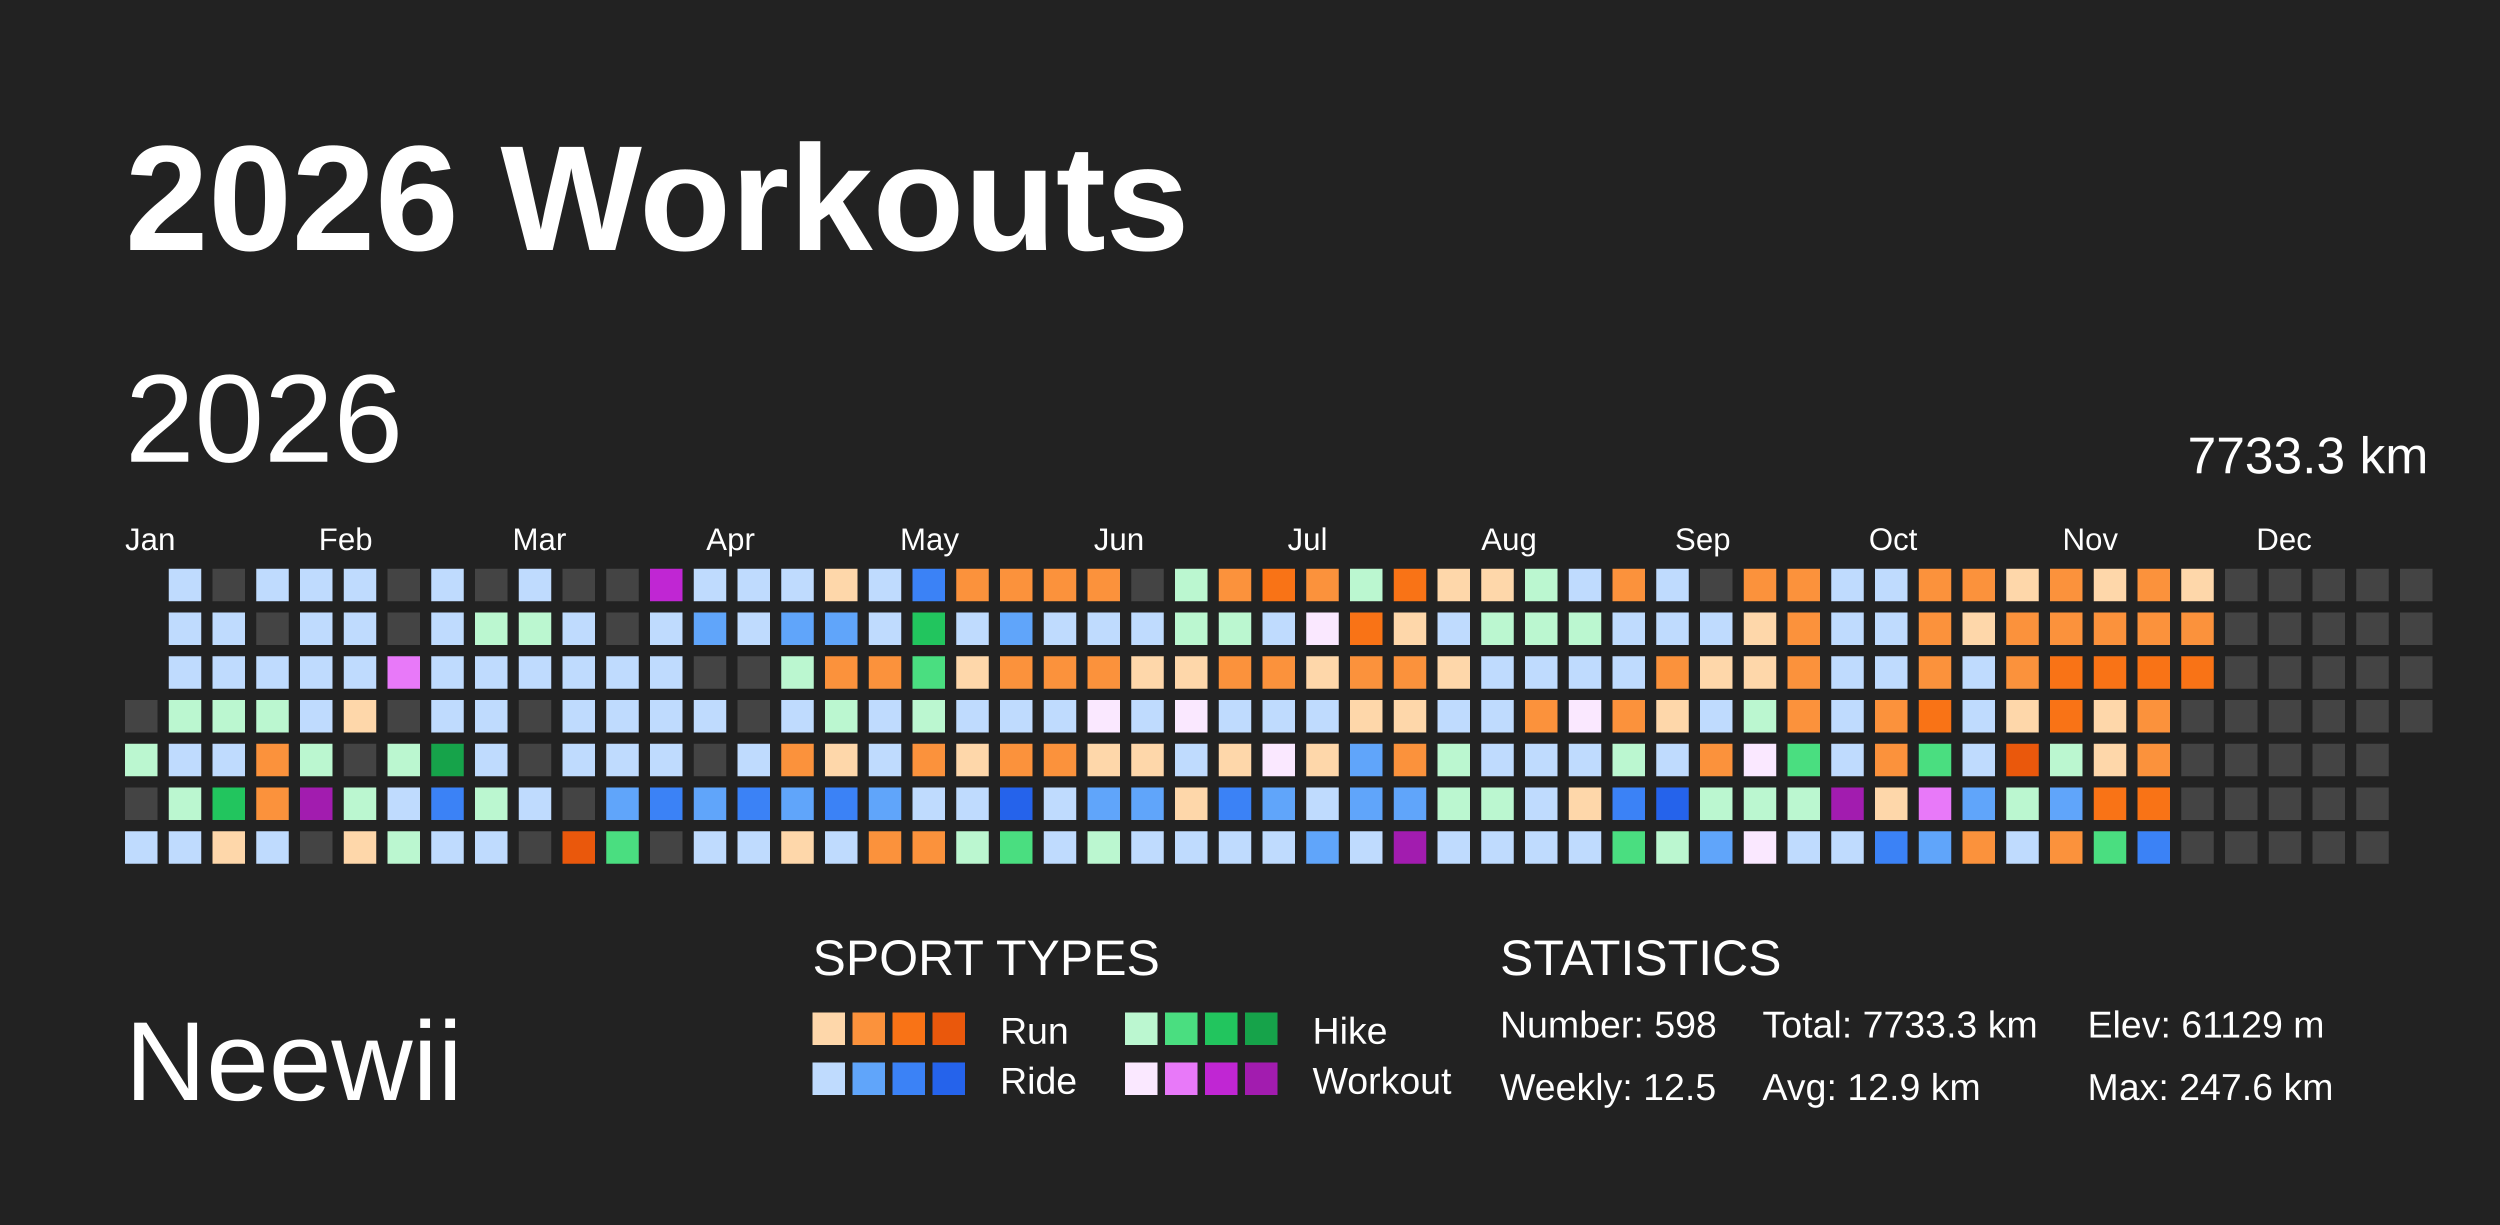
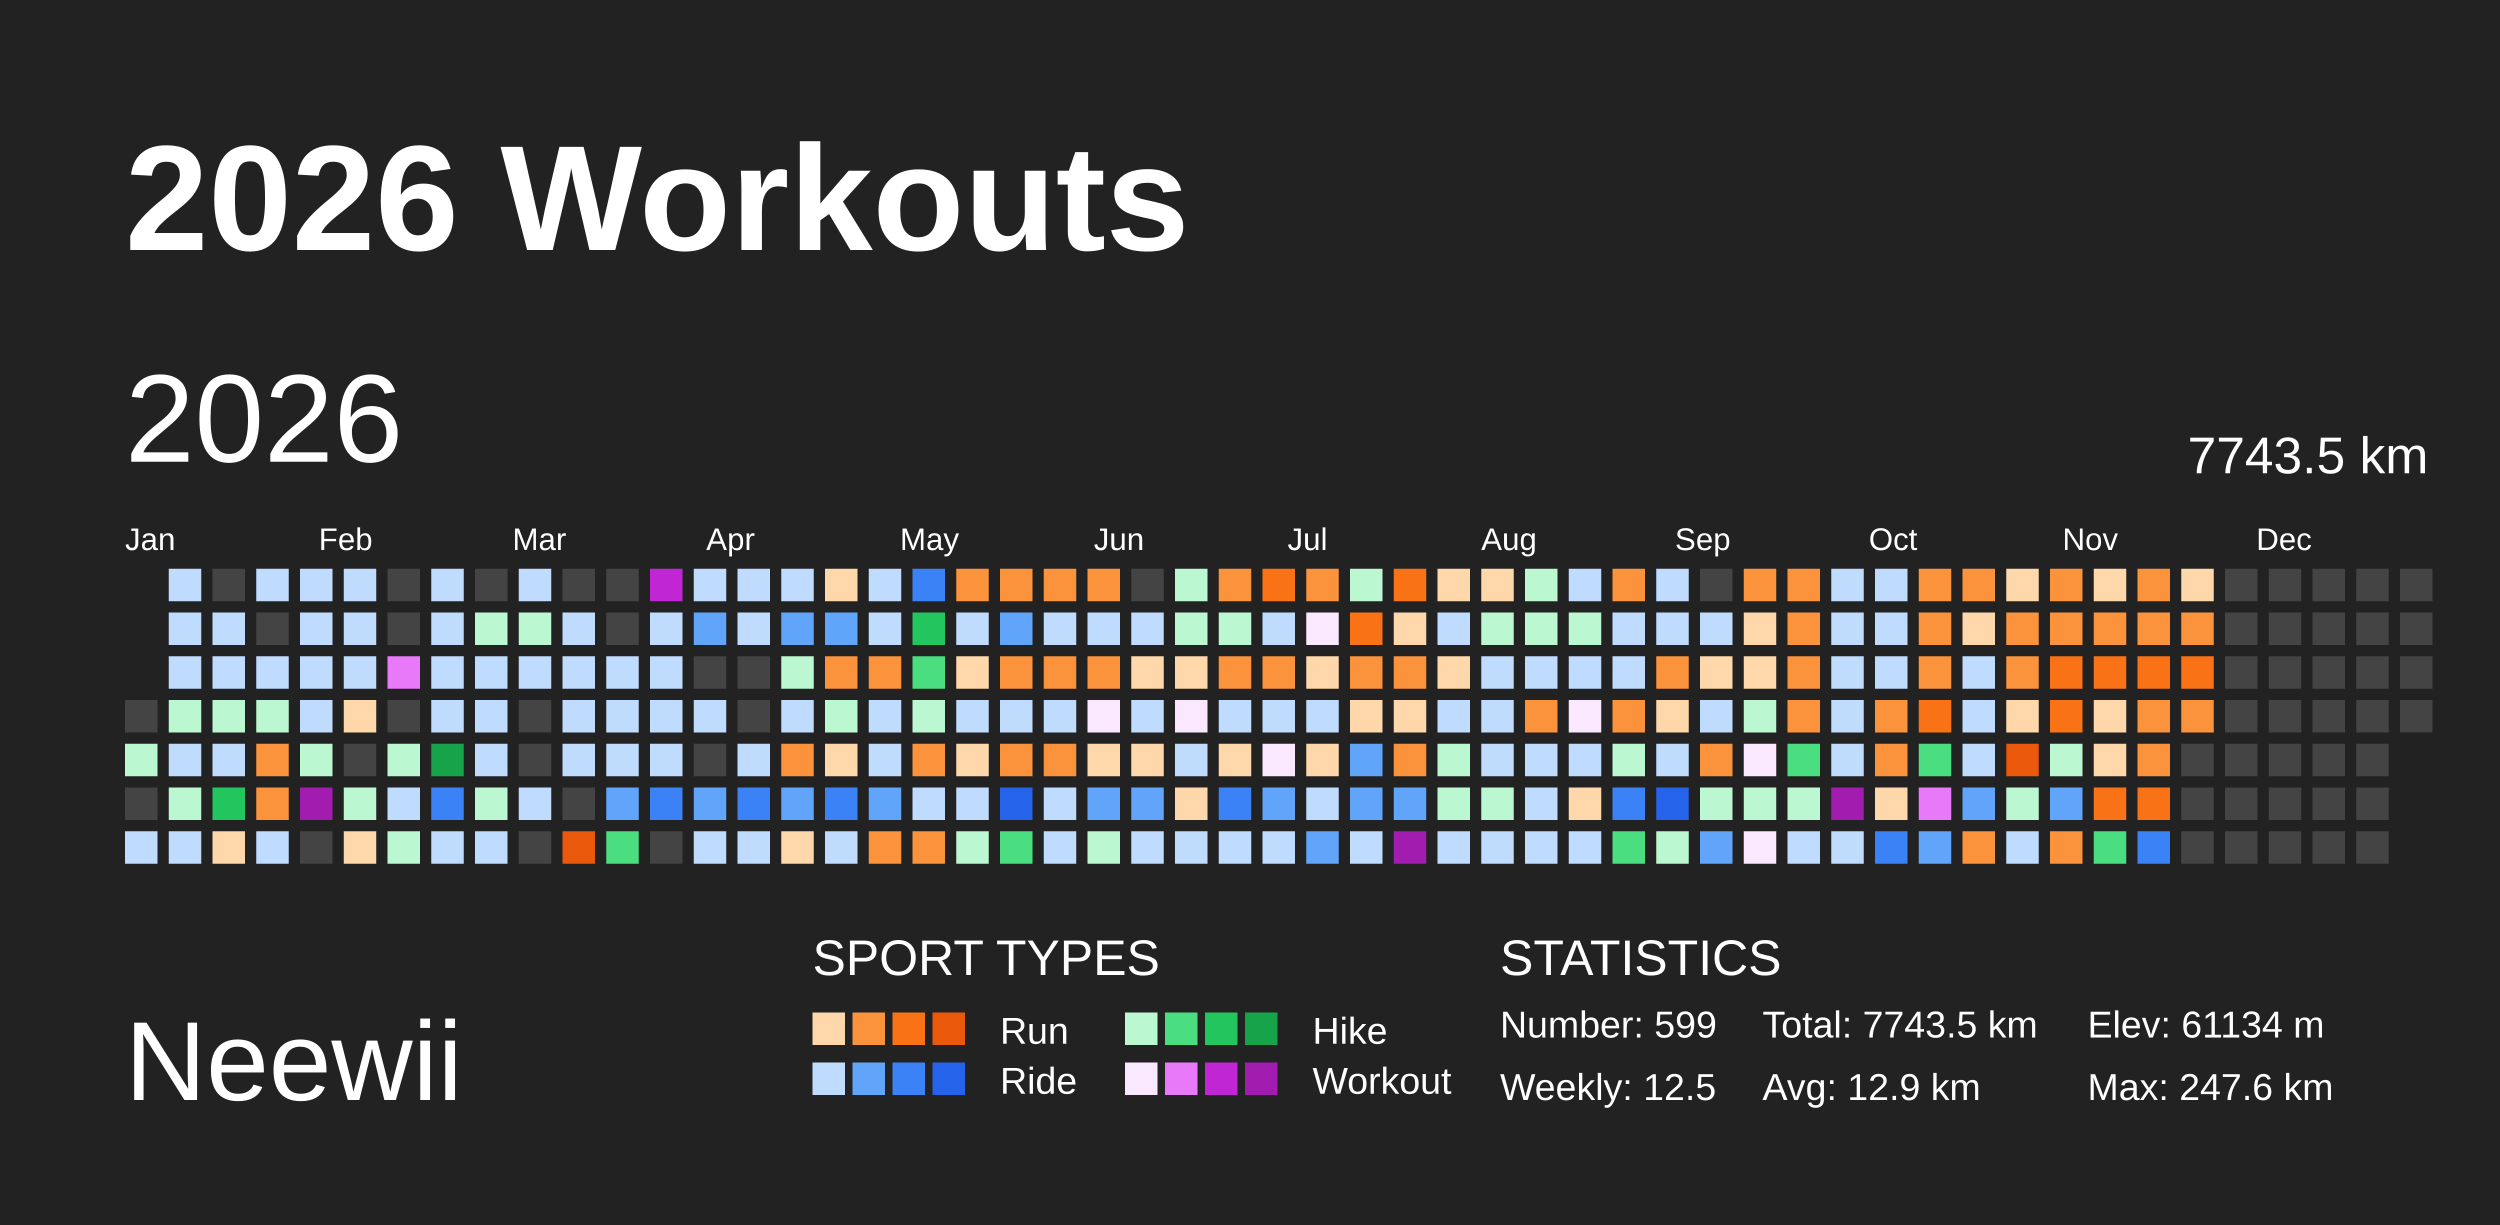
<svg xmlns="http://www.w3.org/2000/svg" baseProfile="full" height="98mm" version="1.1" viewBox="0,0,200,98" width="200mm">
  <defs />
  <rect fill="#222222" height="98" width="200" x="0" y="0" />
  <text fill="#FFFFFF" style="font-size:12px; font-family:Arial; font-weight:bold;" x="10" y="20">2026 Workouts</text>
  <text fill="#FFFFFF" style="font-size:9px; font-family:Arial" x="10" y="88">Neewii</text>
  <text fill="#FFFFFF" style="font-size:4px; font-family:Arial" x="65" y="78">SPORT TYPES</text>
  <rect fill="#fed7aa" height="2.6" width="2.6" x="65.0" y="81" />
  <rect fill="#fb923c" height="2.6" width="2.6" x="68.2" y="81" />
  <rect fill="#f97316" height="2.6" width="2.6" x="71.4" y="81" />
  <rect fill="#ea580c" height="2.6" width="2.6" x="74.6" y="81" />
  <text fill="#FFFFFF" style="font-size:3px; font-family:Arial" x="80" y="83.5">Run</text>
  <rect fill="#bbf7d0" height="2.6" width="2.6" x="90.0" y="81" />
  <rect fill="#4ade80" height="2.6" width="2.6" x="93.2" y="81" />
  <rect fill="#22c55e" height="2.6" width="2.6" x="96.4" y="81" />
  <rect fill="#16a34a" height="2.6" width="2.6" x="99.6" y="81" />
  <text fill="#FFFFFF" style="font-size:3px; font-family:Arial" x="105" y="83.5">Hike</text>
  <rect fill="#bfdbfe" height="2.6" width="2.6" x="65.0" y="85" />
  <rect fill="#60a5fa" height="2.6" width="2.6" x="68.2" y="85" />
  <rect fill="#3b82f6" height="2.6" width="2.6" x="71.4" y="85" />
  <rect fill="#2563eb" height="2.6" width="2.6" x="74.6" y="85" />
  <text fill="#FFFFFF" style="font-size:3px; font-family:Arial" x="80" y="87.5">Ride</text>
  <rect fill="#fae8ff" height="2.6" width="2.6" x="90.0" y="85" />
  <rect fill="#e879f9" height="2.6" width="2.6" x="93.2" y="85" />
  <rect fill="#c026d3" height="2.6" width="2.6" x="96.4" y="85" />
  <rect fill="#a21caf" height="2.6" width="2.6" x="99.6" y="85" />
  <text fill="#FFFFFF" style="font-size:3px; font-family:Arial" x="105" y="87.5">Workout</text>
  <text fill="#FFFFFF" style="font-size:4px; font-family:Arial" x="120" y="78">STATISTICS</text>
-   <text fill="#FFFFFF" style="font-size:3px; font-family:Arial" x="120" y="83">Number: 598</text>
+   <text fill="#FFFFFF" style="font-size:3px; font-family:Arial" x="120" y="83">Number: 599</text>
  <text fill="#FFFFFF" style="font-size:3px; font-family:Arial" x="120" y="88">Weekly: 12.5</text>
-   <text fill="#FFFFFF" style="font-size:3px; font-family:Arial" x="141" y="83">Total: 7733.3 km</text>
+   <text fill="#FFFFFF" style="font-size:3px; font-family:Arial" x="141" y="83">Total: 7743.5 km</text>
  <text fill="#FFFFFF" style="font-size:3px; font-family:Arial" x="141" y="88">Avg: 12.9 km</text>
-   <text fill="#FFFFFF" style="font-size:3px; font-family:Arial" x="167" y="83">Elev: 61129 m</text>
+   <text fill="#FFFFFF" style="font-size:3px; font-family:Arial" x="167" y="83">Elev: 61134 m</text>
  <text fill="#FFFFFF" style="font-size:3px; font-family:Arial" x="167" y="88">Max: 247.6 km</text>
  <text dominant-baseline="hanging" fill="#FFFFFF" style="font-size:10.0px; font-family:Arial;" x="10" y="30">2026</text>
-   <text dominant-baseline="hanging" fill="#FFFFFF" style="font-size:4.125px; font-family:Arial;" x="175" y="35">7733.3 km</text>
+   <text dominant-baseline="hanging" fill="#FFFFFF" style="font-size:4.125px; font-family:Arial;" x="175" y="35">7743.5 km</text>
  <text fill="#FFFFFF" style="font-size:2.5px; font-family:Arial" x="10.0" y="44">Jan</text>
  <text fill="#FFFFFF" style="font-size:2.5px; font-family:Arial" x="25.5" y="44">Feb</text>
  <text fill="#FFFFFF" style="font-size:2.5px; font-family:Arial" x="41.0" y="44">Mar</text>
  <text fill="#FFFFFF" style="font-size:2.5px; font-family:Arial" x="56.5" y="44">Apr</text>
  <text fill="#FFFFFF" style="font-size:2.5px; font-family:Arial" x="72.0" y="44">May</text>
  <text fill="#FFFFFF" style="font-size:2.5px; font-family:Arial" x="87.5" y="44">Jun</text>
  <text fill="#FFFFFF" style="font-size:2.5px; font-family:Arial" x="103.0" y="44">Jul</text>
  <text fill="#FFFFFF" style="font-size:2.5px; font-family:Arial" x="118.5" y="44">Aug</text>
  <text fill="#FFFFFF" style="font-size:2.5px; font-family:Arial" x="134.0" y="44">Sep</text>
  <text fill="#FFFFFF" style="font-size:2.5px; font-family:Arial" x="149.5" y="44">Oct</text>
  <text fill="#FFFFFF" style="font-size:2.5px; font-family:Arial" x="165.0" y="44">Nov</text>
  <text fill="#FFFFFF" style="font-size:2.5px; font-family:Arial" x="180.5" y="44">Dec</text>
  <rect fill="#444444" height="2.6" width="2.6" x="10.0" y="56.0" />
  <rect fill="#bbf7d0" height="2.6" width="2.6" x="10.0" y="59.5" />
  <rect fill="#444444" height="2.6" width="2.6" x="10.0" y="63.0" />
  <rect fill="#bfdbfe" height="2.6" width="2.6" x="10.0" y="66.5" />
  <rect fill="#bfdbfe" height="2.6" width="2.6" x="13.5" y="45.5" />
  <rect fill="#bfdbfe" height="2.6" width="2.6" x="13.5" y="49.0" />
  <rect fill="#bfdbfe" height="2.6" width="2.6" x="13.5" y="52.5" />
  <rect fill="#bbf7d0" height="2.6" width="2.6" x="13.5" y="56.0" />
  <rect fill="#bfdbfe" height="2.6" width="2.6" x="13.5" y="59.5" />
  <rect fill="#bbf7d0" height="2.6" width="2.6" x="13.5" y="63.0" />
  <rect fill="#bfdbfe" height="2.6" width="2.6" x="13.5" y="66.5" />
  <rect fill="#444444" height="2.6" width="2.6" x="17.0" y="45.5" />
  <rect fill="#bfdbfe" height="2.6" width="2.6" x="17.0" y="49.0" />
  <rect fill="#bfdbfe" height="2.6" width="2.6" x="17.0" y="52.5" />
  <rect fill="#bbf7d0" height="2.6" width="2.6" x="17.0" y="56.0" />
  <rect fill="#bfdbfe" height="2.6" width="2.6" x="17.0" y="59.5" />
  <rect fill="#22c55e" height="2.6" width="2.6" x="17.0" y="63.0" />
  <rect fill="#fed7aa" height="2.6" width="2.6" x="17.0" y="66.5" />
  <rect fill="#bfdbfe" height="2.6" width="2.6" x="20.5" y="45.5" />
  <rect fill="#444444" height="2.6" width="2.6" x="20.5" y="49.0" />
  <rect fill="#bfdbfe" height="2.6" width="2.6" x="20.5" y="52.5" />
  <rect fill="#bbf7d0" height="2.6" width="2.6" x="20.5" y="56.0" />
  <rect fill="#fb923c" height="2.6" width="2.6" x="20.5" y="59.5" />
  <rect fill="#fb923c" height="2.6" width="2.6" x="20.5" y="63.0" />
  <rect fill="#bfdbfe" height="2.6" width="2.6" x="20.5" y="66.5" />
  <rect fill="#bfdbfe" height="2.6" width="2.6" x="24.0" y="45.5" />
  <rect fill="#bfdbfe" height="2.6" width="2.6" x="24.0" y="49.0" />
  <rect fill="#bfdbfe" height="2.6" width="2.6" x="24.0" y="52.5" />
  <rect fill="#bfdbfe" height="2.6" width="2.6" x="24.0" y="56.0" />
  <rect fill="#bbf7d0" height="2.6" width="2.6" x="24.0" y="59.5" />
  <rect fill="#a21caf" height="2.6" width="2.6" x="24.0" y="63.0" />
  <rect fill="#444444" height="2.6" width="2.6" x="24.0" y="66.5" />
  <rect fill="#bfdbfe" height="2.6" width="2.6" x="27.5" y="45.5" />
  <rect fill="#bfdbfe" height="2.6" width="2.6" x="27.5" y="49.0" />
  <rect fill="#bfdbfe" height="2.6" width="2.6" x="27.5" y="52.5" />
  <rect fill="#fed7aa" height="2.6" width="2.6" x="27.5" y="56.0" />
  <rect fill="#444444" height="2.6" width="2.6" x="27.5" y="59.5" />
  <rect fill="#bbf7d0" height="2.6" width="2.6" x="27.5" y="63.0" />
  <rect fill="#fed7aa" height="2.6" width="2.6" x="27.5" y="66.5" />
  <rect fill="#444444" height="2.6" width="2.6" x="31.0" y="45.5" />
  <rect fill="#444444" height="2.6" width="2.6" x="31.0" y="49.0" />
  <rect fill="#e879f9" height="2.6" width="2.6" x="31.0" y="52.5" />
  <rect fill="#444444" height="2.6" width="2.6" x="31.0" y="56.0" />
  <rect fill="#bbf7d0" height="2.6" width="2.6" x="31.0" y="59.5" />
  <rect fill="#bfdbfe" height="2.6" width="2.6" x="31.0" y="63.0" />
  <rect fill="#bbf7d0" height="2.6" width="2.6" x="31.0" y="66.5" />
  <rect fill="#bfdbfe" height="2.6" width="2.6" x="34.5" y="45.5" />
  <rect fill="#bfdbfe" height="2.6" width="2.6" x="34.5" y="49.0" />
  <rect fill="#bfdbfe" height="2.6" width="2.6" x="34.5" y="52.5" />
  <rect fill="#bfdbfe" height="2.6" width="2.6" x="34.5" y="56.0" />
  <rect fill="#16a34a" height="2.6" width="2.6" x="34.5" y="59.5" />
  <rect fill="#3b82f6" height="2.6" width="2.6" x="34.5" y="63.0" />
  <rect fill="#bfdbfe" height="2.6" width="2.6" x="34.5" y="66.5" />
  <rect fill="#444444" height="2.6" width="2.6" x="38.0" y="45.5" />
  <rect fill="#bbf7d0" height="2.6" width="2.6" x="38.0" y="49.0" />
  <rect fill="#bfdbfe" height="2.6" width="2.6" x="38.0" y="52.5" />
  <rect fill="#bfdbfe" height="2.6" width="2.6" x="38.0" y="56.0" />
  <rect fill="#bfdbfe" height="2.6" width="2.6" x="38.0" y="59.5" />
  <rect fill="#bbf7d0" height="2.6" width="2.6" x="38.0" y="63.0" />
  <rect fill="#bfdbfe" height="2.6" width="2.6" x="38.0" y="66.5" />
  <rect fill="#bfdbfe" height="2.6" width="2.6" x="41.5" y="45.5" />
  <rect fill="#bbf7d0" height="2.6" width="2.6" x="41.5" y="49.0" />
  <rect fill="#bfdbfe" height="2.6" width="2.6" x="41.5" y="52.5" />
  <rect fill="#444444" height="2.6" width="2.6" x="41.5" y="56.0" />
  <rect fill="#444444" height="2.6" width="2.6" x="41.5" y="59.5" />
  <rect fill="#bfdbfe" height="2.6" width="2.6" x="41.5" y="63.0" />
  <rect fill="#444444" height="2.6" width="2.6" x="41.5" y="66.5" />
  <rect fill="#444444" height="2.6" width="2.6" x="45.0" y="45.5" />
  <rect fill="#bfdbfe" height="2.6" width="2.6" x="45.0" y="49.0" />
  <rect fill="#bfdbfe" height="2.6" width="2.6" x="45.0" y="52.5" />
  <rect fill="#bfdbfe" height="2.6" width="2.6" x="45.0" y="56.0" />
  <rect fill="#bfdbfe" height="2.6" width="2.6" x="45.0" y="59.5" />
  <rect fill="#444444" height="2.6" width="2.6" x="45.0" y="63.0" />
  <rect fill="#ea580c" height="2.6" width="2.6" x="45.0" y="66.5" />
  <rect fill="#444444" height="2.6" width="2.6" x="48.5" y="45.5" />
  <rect fill="#444444" height="2.6" width="2.6" x="48.5" y="49.0" />
  <rect fill="#bfdbfe" height="2.6" width="2.6" x="48.5" y="52.5" />
  <rect fill="#bfdbfe" height="2.6" width="2.6" x="48.5" y="56.0" />
  <rect fill="#bfdbfe" height="2.6" width="2.6" x="48.5" y="59.5" />
  <rect fill="#60a5fa" height="2.6" width="2.6" x="48.5" y="63.0" />
  <rect fill="#4ade80" height="2.6" width="2.6" x="48.5" y="66.5" />
  <rect fill="#c026d3" height="2.6" width="2.6" x="52.0" y="45.5" />
  <rect fill="#bfdbfe" height="2.6" width="2.6" x="52.0" y="49.0" />
  <rect fill="#bfdbfe" height="2.6" width="2.6" x="52.0" y="52.5" />
  <rect fill="#bfdbfe" height="2.6" width="2.6" x="52.0" y="56.0" />
  <rect fill="#bfdbfe" height="2.6" width="2.6" x="52.0" y="59.5" />
  <rect fill="#3b82f6" height="2.6" width="2.6" x="52.0" y="63.0" />
  <rect fill="#444444" height="2.6" width="2.6" x="52.0" y="66.5" />
  <rect fill="#bfdbfe" height="2.6" width="2.6" x="55.5" y="45.5" />
  <rect fill="#60a5fa" height="2.6" width="2.6" x="55.5" y="49.0" />
  <rect fill="#444444" height="2.6" width="2.6" x="55.5" y="52.5" />
  <rect fill="#bfdbfe" height="2.6" width="2.6" x="55.5" y="56.0" />
  <rect fill="#444444" height="2.6" width="2.6" x="55.5" y="59.5" />
  <rect fill="#60a5fa" height="2.6" width="2.6" x="55.5" y="63.0" />
  <rect fill="#bfdbfe" height="2.6" width="2.6" x="55.5" y="66.5" />
  <rect fill="#bfdbfe" height="2.6" width="2.6" x="59.0" y="45.5" />
  <rect fill="#bfdbfe" height="2.6" width="2.6" x="59.0" y="49.0" />
  <rect fill="#444444" height="2.6" width="2.6" x="59.0" y="52.5" />
  <rect fill="#444444" height="2.6" width="2.6" x="59.0" y="56.0" />
  <rect fill="#bfdbfe" height="2.6" width="2.6" x="59.0" y="59.5" />
  <rect fill="#3b82f6" height="2.6" width="2.6" x="59.0" y="63.0" />
  <rect fill="#bfdbfe" height="2.6" width="2.6" x="59.0" y="66.5" />
  <rect fill="#bfdbfe" height="2.6" width="2.6" x="62.5" y="45.5" />
  <rect fill="#60a5fa" height="2.6" width="2.6" x="62.5" y="49.0" />
  <rect fill="#bbf7d0" height="2.6" width="2.6" x="62.5" y="52.5" />
  <rect fill="#bfdbfe" height="2.6" width="2.6" x="62.5" y="56.0" />
  <rect fill="#fb923c" height="2.6" width="2.6" x="62.5" y="59.5" />
  <rect fill="#60a5fa" height="2.6" width="2.6" x="62.5" y="63.0" />
  <rect fill="#fed7aa" height="2.6" width="2.6" x="62.5" y="66.5" />
  <rect fill="#fed7aa" height="2.6" width="2.6" x="66.0" y="45.5" />
  <rect fill="#60a5fa" height="2.6" width="2.6" x="66.0" y="49.0" />
  <rect fill="#fb923c" height="2.6" width="2.6" x="66.0" y="52.5" />
  <rect fill="#bbf7d0" height="2.6" width="2.6" x="66.0" y="56.0" />
  <rect fill="#fed7aa" height="2.6" width="2.6" x="66.0" y="59.5" />
  <rect fill="#3b82f6" height="2.6" width="2.6" x="66.0" y="63.0" />
  <rect fill="#bfdbfe" height="2.6" width="2.6" x="66.0" y="66.5" />
  <rect fill="#bfdbfe" height="2.6" width="2.6" x="69.5" y="45.5" />
  <rect fill="#bfdbfe" height="2.6" width="2.6" x="69.5" y="49.0" />
  <rect fill="#fb923c" height="2.6" width="2.6" x="69.5" y="52.5" />
  <rect fill="#bfdbfe" height="2.6" width="2.6" x="69.5" y="56.0" />
  <rect fill="#bfdbfe" height="2.6" width="2.6" x="69.5" y="59.5" />
  <rect fill="#60a5fa" height="2.6" width="2.6" x="69.5" y="63.0" />
  <rect fill="#fb923c" height="2.6" width="2.6" x="69.5" y="66.5" />
  <rect fill="#3b82f6" height="2.6" width="2.6" x="73.0" y="45.5" />
  <rect fill="#22c55e" height="2.6" width="2.6" x="73.0" y="49.0" />
  <rect fill="#4ade80" height="2.6" width="2.6" x="73.0" y="52.5" />
  <rect fill="#bbf7d0" height="2.6" width="2.6" x="73.0" y="56.0" />
  <rect fill="#fb923c" height="2.6" width="2.6" x="73.0" y="59.5" />
  <rect fill="#bfdbfe" height="2.6" width="2.6" x="73.0" y="63.0" />
  <rect fill="#fb923c" height="2.6" width="2.6" x="73.0" y="66.5" />
  <rect fill="#fb923c" height="2.6" width="2.6" x="76.5" y="45.5" />
  <rect fill="#bfdbfe" height="2.6" width="2.6" x="76.5" y="49.0" />
  <rect fill="#fed7aa" height="2.6" width="2.6" x="76.5" y="52.5" />
  <rect fill="#bfdbfe" height="2.6" width="2.6" x="76.5" y="56.0" />
  <rect fill="#fed7aa" height="2.6" width="2.6" x="76.5" y="59.5" />
  <rect fill="#bfdbfe" height="2.6" width="2.6" x="76.5" y="63.0" />
  <rect fill="#bbf7d0" height="2.6" width="2.6" x="76.5" y="66.5" />
  <rect fill="#fb923c" height="2.6" width="2.6" x="80.0" y="45.5" />
  <rect fill="#60a5fa" height="2.6" width="2.6" x="80.0" y="49.0" />
  <rect fill="#fb923c" height="2.6" width="2.6" x="80.0" y="52.5" />
  <rect fill="#bfdbfe" height="2.6" width="2.6" x="80.0" y="56.0" />
  <rect fill="#fb923c" height="2.6" width="2.6" x="80.0" y="59.5" />
  <rect fill="#2563eb" height="2.6" width="2.6" x="80.0" y="63.0" />
  <rect fill="#4ade80" height="2.6" width="2.6" x="80.0" y="66.5" />
  <rect fill="#fb923c" height="2.6" width="2.6" x="83.5" y="45.5" />
  <rect fill="#bfdbfe" height="2.6" width="2.6" x="83.5" y="49.0" />
  <rect fill="#fb923c" height="2.6" width="2.6" x="83.5" y="52.5" />
  <rect fill="#bfdbfe" height="2.6" width="2.6" x="83.5" y="56.0" />
  <rect fill="#fb923c" height="2.6" width="2.6" x="83.5" y="59.5" />
  <rect fill="#bfdbfe" height="2.6" width="2.6" x="83.5" y="63.0" />
  <rect fill="#bfdbfe" height="2.6" width="2.6" x="83.5" y="66.5" />
  <rect fill="#fb923c" height="2.6" width="2.6" x="87.0" y="45.5" />
  <rect fill="#bfdbfe" height="2.6" width="2.6" x="87.0" y="49.0" />
  <rect fill="#fb923c" height="2.6" width="2.6" x="87.0" y="52.5" />
  <rect fill="#fae8ff" height="2.6" width="2.6" x="87.0" y="56.0" />
  <rect fill="#fed7aa" height="2.6" width="2.6" x="87.0" y="59.5" />
  <rect fill="#60a5fa" height="2.6" width="2.6" x="87.0" y="63.0" />
  <rect fill="#bbf7d0" height="2.6" width="2.6" x="87.0" y="66.5" />
  <rect fill="#444444" height="2.6" width="2.6" x="90.5" y="45.5" />
  <rect fill="#bfdbfe" height="2.6" width="2.6" x="90.5" y="49.0" />
  <rect fill="#fed7aa" height="2.6" width="2.6" x="90.5" y="52.5" />
  <rect fill="#bfdbfe" height="2.6" width="2.6" x="90.5" y="56.0" />
  <rect fill="#fed7aa" height="2.6" width="2.6" x="90.5" y="59.5" />
  <rect fill="#60a5fa" height="2.6" width="2.6" x="90.5" y="63.0" />
  <rect fill="#bfdbfe" height="2.6" width="2.6" x="90.5" y="66.5" />
  <rect fill="#bbf7d0" height="2.6" width="2.6" x="94.0" y="45.5" />
  <rect fill="#bbf7d0" height="2.6" width="2.6" x="94.0" y="49.0" />
  <rect fill="#fed7aa" height="2.6" width="2.6" x="94.0" y="52.5" />
  <rect fill="#fae8ff" height="2.6" width="2.6" x="94.0" y="56.0" />
  <rect fill="#bfdbfe" height="2.6" width="2.6" x="94.0" y="59.5" />
  <rect fill="#fed7aa" height="2.6" width="2.6" x="94.0" y="63.0" />
  <rect fill="#bfdbfe" height="2.6" width="2.6" x="94.0" y="66.5" />
  <rect fill="#fb923c" height="2.6" width="2.6" x="97.5" y="45.5" />
  <rect fill="#bbf7d0" height="2.6" width="2.6" x="97.5" y="49.0" />
  <rect fill="#fb923c" height="2.6" width="2.6" x="97.5" y="52.5" />
  <rect fill="#bfdbfe" height="2.6" width="2.6" x="97.5" y="56.0" />
  <rect fill="#fed7aa" height="2.6" width="2.6" x="97.5" y="59.5" />
  <rect fill="#3b82f6" height="2.6" width="2.6" x="97.5" y="63.0" />
  <rect fill="#bfdbfe" height="2.6" width="2.6" x="97.5" y="66.5" />
  <rect fill="#f97316" height="2.6" width="2.6" x="101.0" y="45.5" />
  <rect fill="#bfdbfe" height="2.6" width="2.6" x="101.0" y="49.0" />
  <rect fill="#fb923c" height="2.6" width="2.6" x="101.0" y="52.5" />
  <rect fill="#bfdbfe" height="2.6" width="2.6" x="101.0" y="56.0" />
  <rect fill="#fae8ff" height="2.6" width="2.6" x="101.0" y="59.5" />
  <rect fill="#60a5fa" height="2.6" width="2.6" x="101.0" y="63.0" />
  <rect fill="#bfdbfe" height="2.6" width="2.6" x="101.0" y="66.5" />
  <rect fill="#fb923c" height="2.6" width="2.6" x="104.5" y="45.5" />
  <rect fill="#fae8ff" height="2.6" width="2.6" x="104.5" y="49.0" />
  <rect fill="#fed7aa" height="2.6" width="2.6" x="104.5" y="52.5" />
  <rect fill="#bfdbfe" height="2.6" width="2.6" x="104.5" y="56.0" />
  <rect fill="#fed7aa" height="2.6" width="2.6" x="104.5" y="59.5" />
  <rect fill="#bfdbfe" height="2.6" width="2.6" x="104.5" y="63.0" />
  <rect fill="#60a5fa" height="2.6" width="2.6" x="104.5" y="66.5" />
  <rect fill="#bbf7d0" height="2.6" width="2.6" x="108.0" y="45.5" />
  <rect fill="#f97316" height="2.6" width="2.6" x="108.0" y="49.0" />
  <rect fill="#fb923c" height="2.6" width="2.6" x="108.0" y="52.5" />
  <rect fill="#fed7aa" height="2.6" width="2.6" x="108.0" y="56.0" />
  <rect fill="#60a5fa" height="2.6" width="2.6" x="108.0" y="59.5" />
  <rect fill="#60a5fa" height="2.6" width="2.6" x="108.0" y="63.0" />
  <rect fill="#bfdbfe" height="2.6" width="2.6" x="108.0" y="66.5" />
  <rect fill="#f97316" height="2.6" width="2.6" x="111.5" y="45.5" />
  <rect fill="#fed7aa" height="2.6" width="2.6" x="111.5" y="49.0" />
  <rect fill="#fb923c" height="2.6" width="2.6" x="111.5" y="52.5" />
  <rect fill="#fed7aa" height="2.6" width="2.6" x="111.5" y="56.0" />
  <rect fill="#fb923c" height="2.6" width="2.6" x="111.5" y="59.5" />
  <rect fill="#60a5fa" height="2.6" width="2.6" x="111.5" y="63.0" />
  <rect fill="#a21caf" height="2.6" width="2.6" x="111.5" y="66.5" />
  <rect fill="#fed7aa" height="2.6" width="2.6" x="115.0" y="45.5" />
  <rect fill="#bfdbfe" height="2.6" width="2.6" x="115.0" y="49.0" />
  <rect fill="#fed7aa" height="2.6" width="2.6" x="115.0" y="52.5" />
  <rect fill="#bfdbfe" height="2.6" width="2.6" x="115.0" y="56.0" />
  <rect fill="#bbf7d0" height="2.6" width="2.6" x="115.0" y="59.5" />
  <rect fill="#bbf7d0" height="2.6" width="2.6" x="115.0" y="63.0" />
  <rect fill="#bfdbfe" height="2.6" width="2.6" x="115.0" y="66.5" />
  <rect fill="#fed7aa" height="2.6" width="2.6" x="118.5" y="45.5" />
  <rect fill="#bbf7d0" height="2.6" width="2.6" x="118.5" y="49.0" />
  <rect fill="#bfdbfe" height="2.6" width="2.6" x="118.5" y="52.5" />
  <rect fill="#bfdbfe" height="2.6" width="2.6" x="118.5" y="56.0" />
  <rect fill="#bfdbfe" height="2.6" width="2.6" x="118.5" y="59.5" />
  <rect fill="#bbf7d0" height="2.6" width="2.6" x="118.5" y="63.0" />
  <rect fill="#bfdbfe" height="2.6" width="2.6" x="118.5" y="66.5" />
  <rect fill="#bbf7d0" height="2.6" width="2.6" x="122.0" y="45.5" />
  <rect fill="#bbf7d0" height="2.6" width="2.6" x="122.0" y="49.0" />
  <rect fill="#bfdbfe" height="2.6" width="2.6" x="122.0" y="52.5" />
  <rect fill="#fb923c" height="2.6" width="2.6" x="122.0" y="56.0" />
  <rect fill="#bfdbfe" height="2.6" width="2.6" x="122.0" y="59.5" />
  <rect fill="#bfdbfe" height="2.6" width="2.6" x="122.0" y="63.0" />
  <rect fill="#bfdbfe" height="2.6" width="2.6" x="122.0" y="66.5" />
  <rect fill="#bfdbfe" height="2.6" width="2.6" x="125.5" y="45.5" />
  <rect fill="#bbf7d0" height="2.6" width="2.6" x="125.5" y="49.0" />
  <rect fill="#bfdbfe" height="2.6" width="2.6" x="125.5" y="52.5" />
  <rect fill="#fae8ff" height="2.6" width="2.6" x="125.5" y="56.0" />
  <rect fill="#bfdbfe" height="2.6" width="2.6" x="125.5" y="59.5" />
  <rect fill="#fed7aa" height="2.6" width="2.6" x="125.5" y="63.0" />
  <rect fill="#bfdbfe" height="2.6" width="2.6" x="125.5" y="66.5" />
  <rect fill="#fb923c" height="2.6" width="2.6" x="129.0" y="45.5" />
  <rect fill="#bfdbfe" height="2.6" width="2.6" x="129.0" y="49.0" />
  <rect fill="#bfdbfe" height="2.6" width="2.6" x="129.0" y="52.5" />
  <rect fill="#fb923c" height="2.6" width="2.6" x="129.0" y="56.0" />
  <rect fill="#bbf7d0" height="2.6" width="2.6" x="129.0" y="59.5" />
  <rect fill="#3b82f6" height="2.6" width="2.6" x="129.0" y="63.0" />
  <rect fill="#4ade80" height="2.6" width="2.6" x="129.0" y="66.5" />
  <rect fill="#bfdbfe" height="2.6" width="2.6" x="132.5" y="45.5" />
  <rect fill="#bfdbfe" height="2.6" width="2.6" x="132.5" y="49.0" />
  <rect fill="#fb923c" height="2.6" width="2.6" x="132.5" y="52.5" />
  <rect fill="#fed7aa" height="2.6" width="2.6" x="132.5" y="56.0" />
  <rect fill="#bfdbfe" height="2.6" width="2.6" x="132.5" y="59.5" />
  <rect fill="#2563eb" height="2.6" width="2.6" x="132.5" y="63.0" />
  <rect fill="#bbf7d0" height="2.6" width="2.6" x="132.5" y="66.5" />
  <rect fill="#444444" height="2.6" width="2.6" x="136.0" y="45.5" />
  <rect fill="#bfdbfe" height="2.6" width="2.6" x="136.0" y="49.0" />
  <rect fill="#fed7aa" height="2.6" width="2.6" x="136.0" y="52.5" />
  <rect fill="#bfdbfe" height="2.6" width="2.6" x="136.0" y="56.0" />
  <rect fill="#fb923c" height="2.6" width="2.6" x="136.0" y="59.5" />
  <rect fill="#bbf7d0" height="2.6" width="2.6" x="136.0" y="63.0" />
  <rect fill="#60a5fa" height="2.6" width="2.6" x="136.0" y="66.5" />
  <rect fill="#fb923c" height="2.6" width="2.6" x="139.5" y="45.5" />
  <rect fill="#fed7aa" height="2.6" width="2.6" x="139.5" y="49.0" />
  <rect fill="#fed7aa" height="2.6" width="2.6" x="139.5" y="52.5" />
  <rect fill="#bbf7d0" height="2.6" width="2.6" x="139.5" y="56.0" />
  <rect fill="#fae8ff" height="2.6" width="2.6" x="139.5" y="59.5" />
  <rect fill="#bbf7d0" height="2.6" width="2.6" x="139.5" y="63.0" />
  <rect fill="#fae8ff" height="2.6" width="2.6" x="139.5" y="66.5" />
  <rect fill="#fb923c" height="2.6" width="2.6" x="143.0" y="45.5" />
  <rect fill="#fb923c" height="2.6" width="2.6" x="143.0" y="49.0" />
  <rect fill="#fb923c" height="2.6" width="2.6" x="143.0" y="52.5" />
  <rect fill="#fb923c" height="2.6" width="2.6" x="143.0" y="56.0" />
  <rect fill="#4ade80" height="2.6" width="2.6" x="143.0" y="59.5" />
  <rect fill="#bbf7d0" height="2.6" width="2.6" x="143.0" y="63.0" />
  <rect fill="#bfdbfe" height="2.6" width="2.6" x="143.0" y="66.5" />
  <rect fill="#bfdbfe" height="2.6" width="2.6" x="146.5" y="45.5" />
  <rect fill="#bfdbfe" height="2.6" width="2.6" x="146.5" y="49.0" />
  <rect fill="#bfdbfe" height="2.6" width="2.6" x="146.5" y="52.5" />
  <rect fill="#bfdbfe" height="2.6" width="2.6" x="146.5" y="56.0" />
  <rect fill="#bfdbfe" height="2.6" width="2.6" x="146.5" y="59.5" />
  <rect fill="#a21caf" height="2.6" width="2.6" x="146.5" y="63.0" />
  <rect fill="#bfdbfe" height="2.6" width="2.6" x="146.5" y="66.5" />
  <rect fill="#bfdbfe" height="2.6" width="2.6" x="150.0" y="45.5" />
  <rect fill="#bfdbfe" height="2.6" width="2.6" x="150.0" y="49.0" />
  <rect fill="#bfdbfe" height="2.6" width="2.6" x="150.0" y="52.5" />
  <rect fill="#fb923c" height="2.6" width="2.6" x="150.0" y="56.0" />
  <rect fill="#fb923c" height="2.6" width="2.6" x="150.0" y="59.5" />
  <rect fill="#fed7aa" height="2.6" width="2.6" x="150.0" y="63.0" />
  <rect fill="#3b82f6" height="2.6" width="2.6" x="150.0" y="66.5" />
  <rect fill="#fb923c" height="2.6" width="2.6" x="153.5" y="45.5" />
  <rect fill="#fb923c" height="2.6" width="2.6" x="153.5" y="49.0" />
  <rect fill="#fb923c" height="2.6" width="2.6" x="153.5" y="52.5" />
  <rect fill="#f97316" height="2.6" width="2.6" x="153.5" y="56.0" />
  <rect fill="#4ade80" height="2.6" width="2.6" x="153.5" y="59.5" />
  <rect fill="#e879f9" height="2.6" width="2.6" x="153.5" y="63.0" />
  <rect fill="#60a5fa" height="2.6" width="2.6" x="153.5" y="66.5" />
  <rect fill="#fb923c" height="2.6" width="2.6" x="157.0" y="45.5" />
  <rect fill="#fed7aa" height="2.6" width="2.6" x="157.0" y="49.0" />
  <rect fill="#bfdbfe" height="2.6" width="2.6" x="157.0" y="52.5" />
  <rect fill="#bfdbfe" height="2.6" width="2.6" x="157.0" y="56.0" />
  <rect fill="#bfdbfe" height="2.6" width="2.6" x="157.0" y="59.5" />
  <rect fill="#60a5fa" height="2.6" width="2.6" x="157.0" y="63.0" />
  <rect fill="#fb923c" height="2.6" width="2.6" x="157.0" y="66.5" />
  <rect fill="#fed7aa" height="2.6" width="2.6" x="160.5" y="45.5" />
  <rect fill="#fb923c" height="2.6" width="2.6" x="160.5" y="49.0" />
  <rect fill="#fb923c" height="2.6" width="2.6" x="160.5" y="52.5" />
  <rect fill="#fed7aa" height="2.6" width="2.6" x="160.5" y="56.0" />
  <rect fill="#ea580c" height="2.6" width="2.6" x="160.5" y="59.5" />
  <rect fill="#bbf7d0" height="2.6" width="2.6" x="160.5" y="63.0" />
  <rect fill="#bfdbfe" height="2.6" width="2.6" x="160.5" y="66.5" />
  <rect fill="#fb923c" height="2.6" width="2.6" x="164.0" y="45.5" />
  <rect fill="#fb923c" height="2.6" width="2.6" x="164.0" y="49.0" />
  <rect fill="#f97316" height="2.6" width="2.6" x="164.0" y="52.5" />
  <rect fill="#f97316" height="2.6" width="2.6" x="164.0" y="56.0" />
  <rect fill="#bbf7d0" height="2.6" width="2.6" x="164.0" y="59.5" />
  <rect fill="#60a5fa" height="2.6" width="2.6" x="164.0" y="63.0" />
  <rect fill="#fb923c" height="2.6" width="2.6" x="164.0" y="66.5" />
  <rect fill="#fed7aa" height="2.6" width="2.6" x="167.5" y="45.5" />
  <rect fill="#fb923c" height="2.6" width="2.6" x="167.5" y="49.0" />
  <rect fill="#f97316" height="2.6" width="2.6" x="167.5" y="52.5" />
  <rect fill="#fed7aa" height="2.6" width="2.6" x="167.5" y="56.0" />
  <rect fill="#fed7aa" height="2.6" width="2.6" x="167.5" y="59.5" />
  <rect fill="#f97316" height="2.6" width="2.6" x="167.5" y="63.0" />
  <rect fill="#4ade80" height="2.6" width="2.6" x="167.5" y="66.5" />
  <rect fill="#fb923c" height="2.6" width="2.6" x="171.0" y="45.5" />
  <rect fill="#fb923c" height="2.6" width="2.6" x="171.0" y="49.0" />
  <rect fill="#f97316" height="2.6" width="2.6" x="171.0" y="52.5" />
  <rect fill="#fb923c" height="2.6" width="2.6" x="171.0" y="56.0" />
  <rect fill="#fb923c" height="2.6" width="2.6" x="171.0" y="59.5" />
  <rect fill="#f97316" height="2.6" width="2.6" x="171.0" y="63.0" />
  <rect fill="#3b82f6" height="2.6" width="2.6" x="171.0" y="66.5" />
  <rect fill="#fed7aa" height="2.6" width="2.6" x="174.5" y="45.5" />
  <rect fill="#fb923c" height="2.6" width="2.6" x="174.5" y="49.0" />
  <rect fill="#f97316" height="2.6" width="2.6" x="174.5" y="52.5" />
-   <rect fill="#444444" height="2.6" width="2.6" x="174.5" y="56.0" />
+   <rect fill="#fb923c" height="2.6" width="2.6" x="174.5" y="56.0" />
  <rect fill="#444444" height="2.6" width="2.6" x="174.5" y="59.5" />
  <rect fill="#444444" height="2.6" width="2.6" x="174.5" y="63.0" />
  <rect fill="#444444" height="2.6" width="2.6" x="174.5" y="66.5" />
  <rect fill="#444444" height="2.6" width="2.6" x="178.0" y="45.5" />
  <rect fill="#444444" height="2.6" width="2.6" x="178.0" y="49.0" />
  <rect fill="#444444" height="2.6" width="2.6" x="178.0" y="52.5" />
  <rect fill="#444444" height="2.6" width="2.6" x="178.0" y="56.0" />
  <rect fill="#444444" height="2.6" width="2.6" x="178.0" y="59.5" />
  <rect fill="#444444" height="2.6" width="2.6" x="178.0" y="63.0" />
  <rect fill="#444444" height="2.6" width="2.6" x="178.0" y="66.5" />
  <rect fill="#444444" height="2.6" width="2.6" x="181.5" y="45.5" />
  <rect fill="#444444" height="2.6" width="2.6" x="181.5" y="49.0" />
  <rect fill="#444444" height="2.6" width="2.6" x="181.5" y="52.5" />
  <rect fill="#444444" height="2.6" width="2.6" x="181.5" y="56.0" />
  <rect fill="#444444" height="2.6" width="2.6" x="181.5" y="59.5" />
  <rect fill="#444444" height="2.6" width="2.6" x="181.5" y="63.0" />
  <rect fill="#444444" height="2.6" width="2.6" x="181.5" y="66.5" />
  <rect fill="#444444" height="2.6" width="2.6" x="185.0" y="45.5" />
  <rect fill="#444444" height="2.6" width="2.6" x="185.0" y="49.0" />
  <rect fill="#444444" height="2.6" width="2.6" x="185.0" y="52.5" />
  <rect fill="#444444" height="2.6" width="2.6" x="185.0" y="56.0" />
  <rect fill="#444444" height="2.6" width="2.6" x="185.0" y="59.5" />
  <rect fill="#444444" height="2.6" width="2.6" x="185.0" y="63.0" />
  <rect fill="#444444" height="2.6" width="2.6" x="185.0" y="66.5" />
  <rect fill="#444444" height="2.6" width="2.6" x="188.5" y="45.5" />
  <rect fill="#444444" height="2.6" width="2.6" x="188.5" y="49.0" />
  <rect fill="#444444" height="2.6" width="2.6" x="188.5" y="52.5" />
  <rect fill="#444444" height="2.6" width="2.6" x="188.5" y="56.0" />
  <rect fill="#444444" height="2.6" width="2.6" x="188.5" y="59.5" />
  <rect fill="#444444" height="2.6" width="2.6" x="188.5" y="63.0" />
  <rect fill="#444444" height="2.6" width="2.6" x="188.5" y="66.5" />
  <rect fill="#444444" height="2.6" width="2.6" x="192.0" y="45.5" />
  <rect fill="#444444" height="2.6" width="2.6" x="192.0" y="49.0" />
  <rect fill="#444444" height="2.6" width="2.6" x="192.0" y="52.5" />
  <rect fill="#444444" height="2.6" width="2.6" x="192.0" y="56.0" />
</svg>
